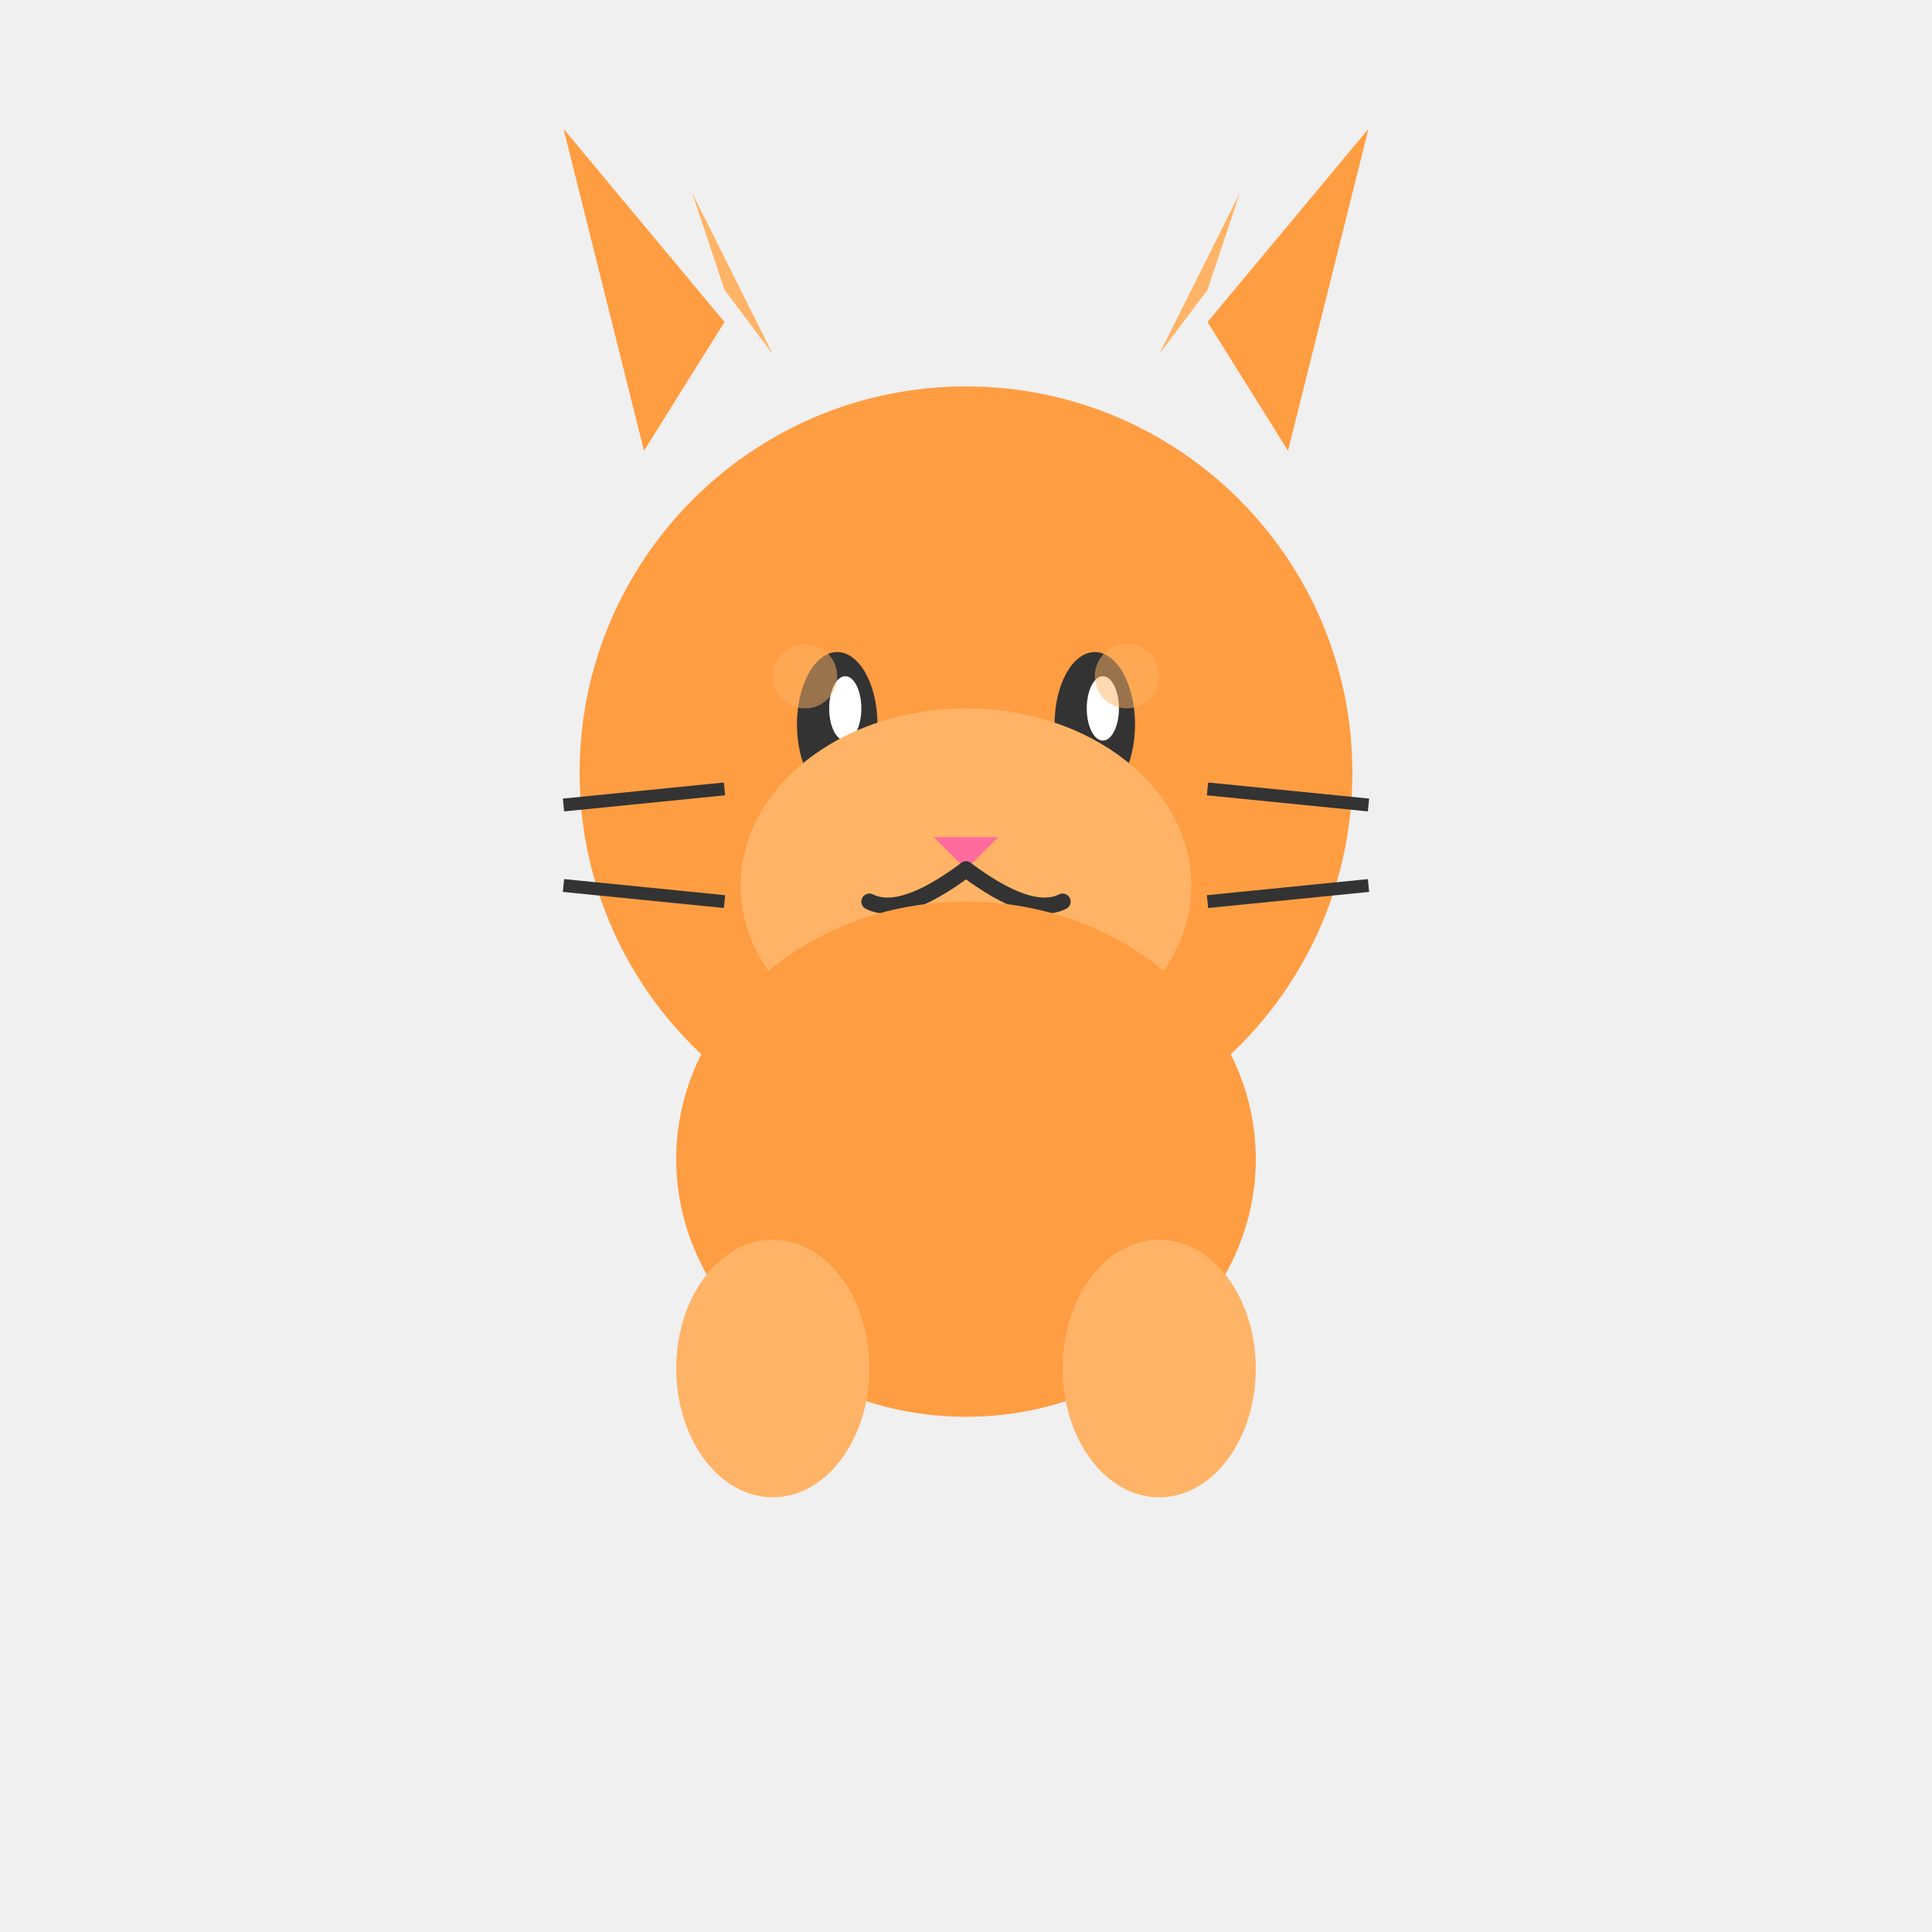
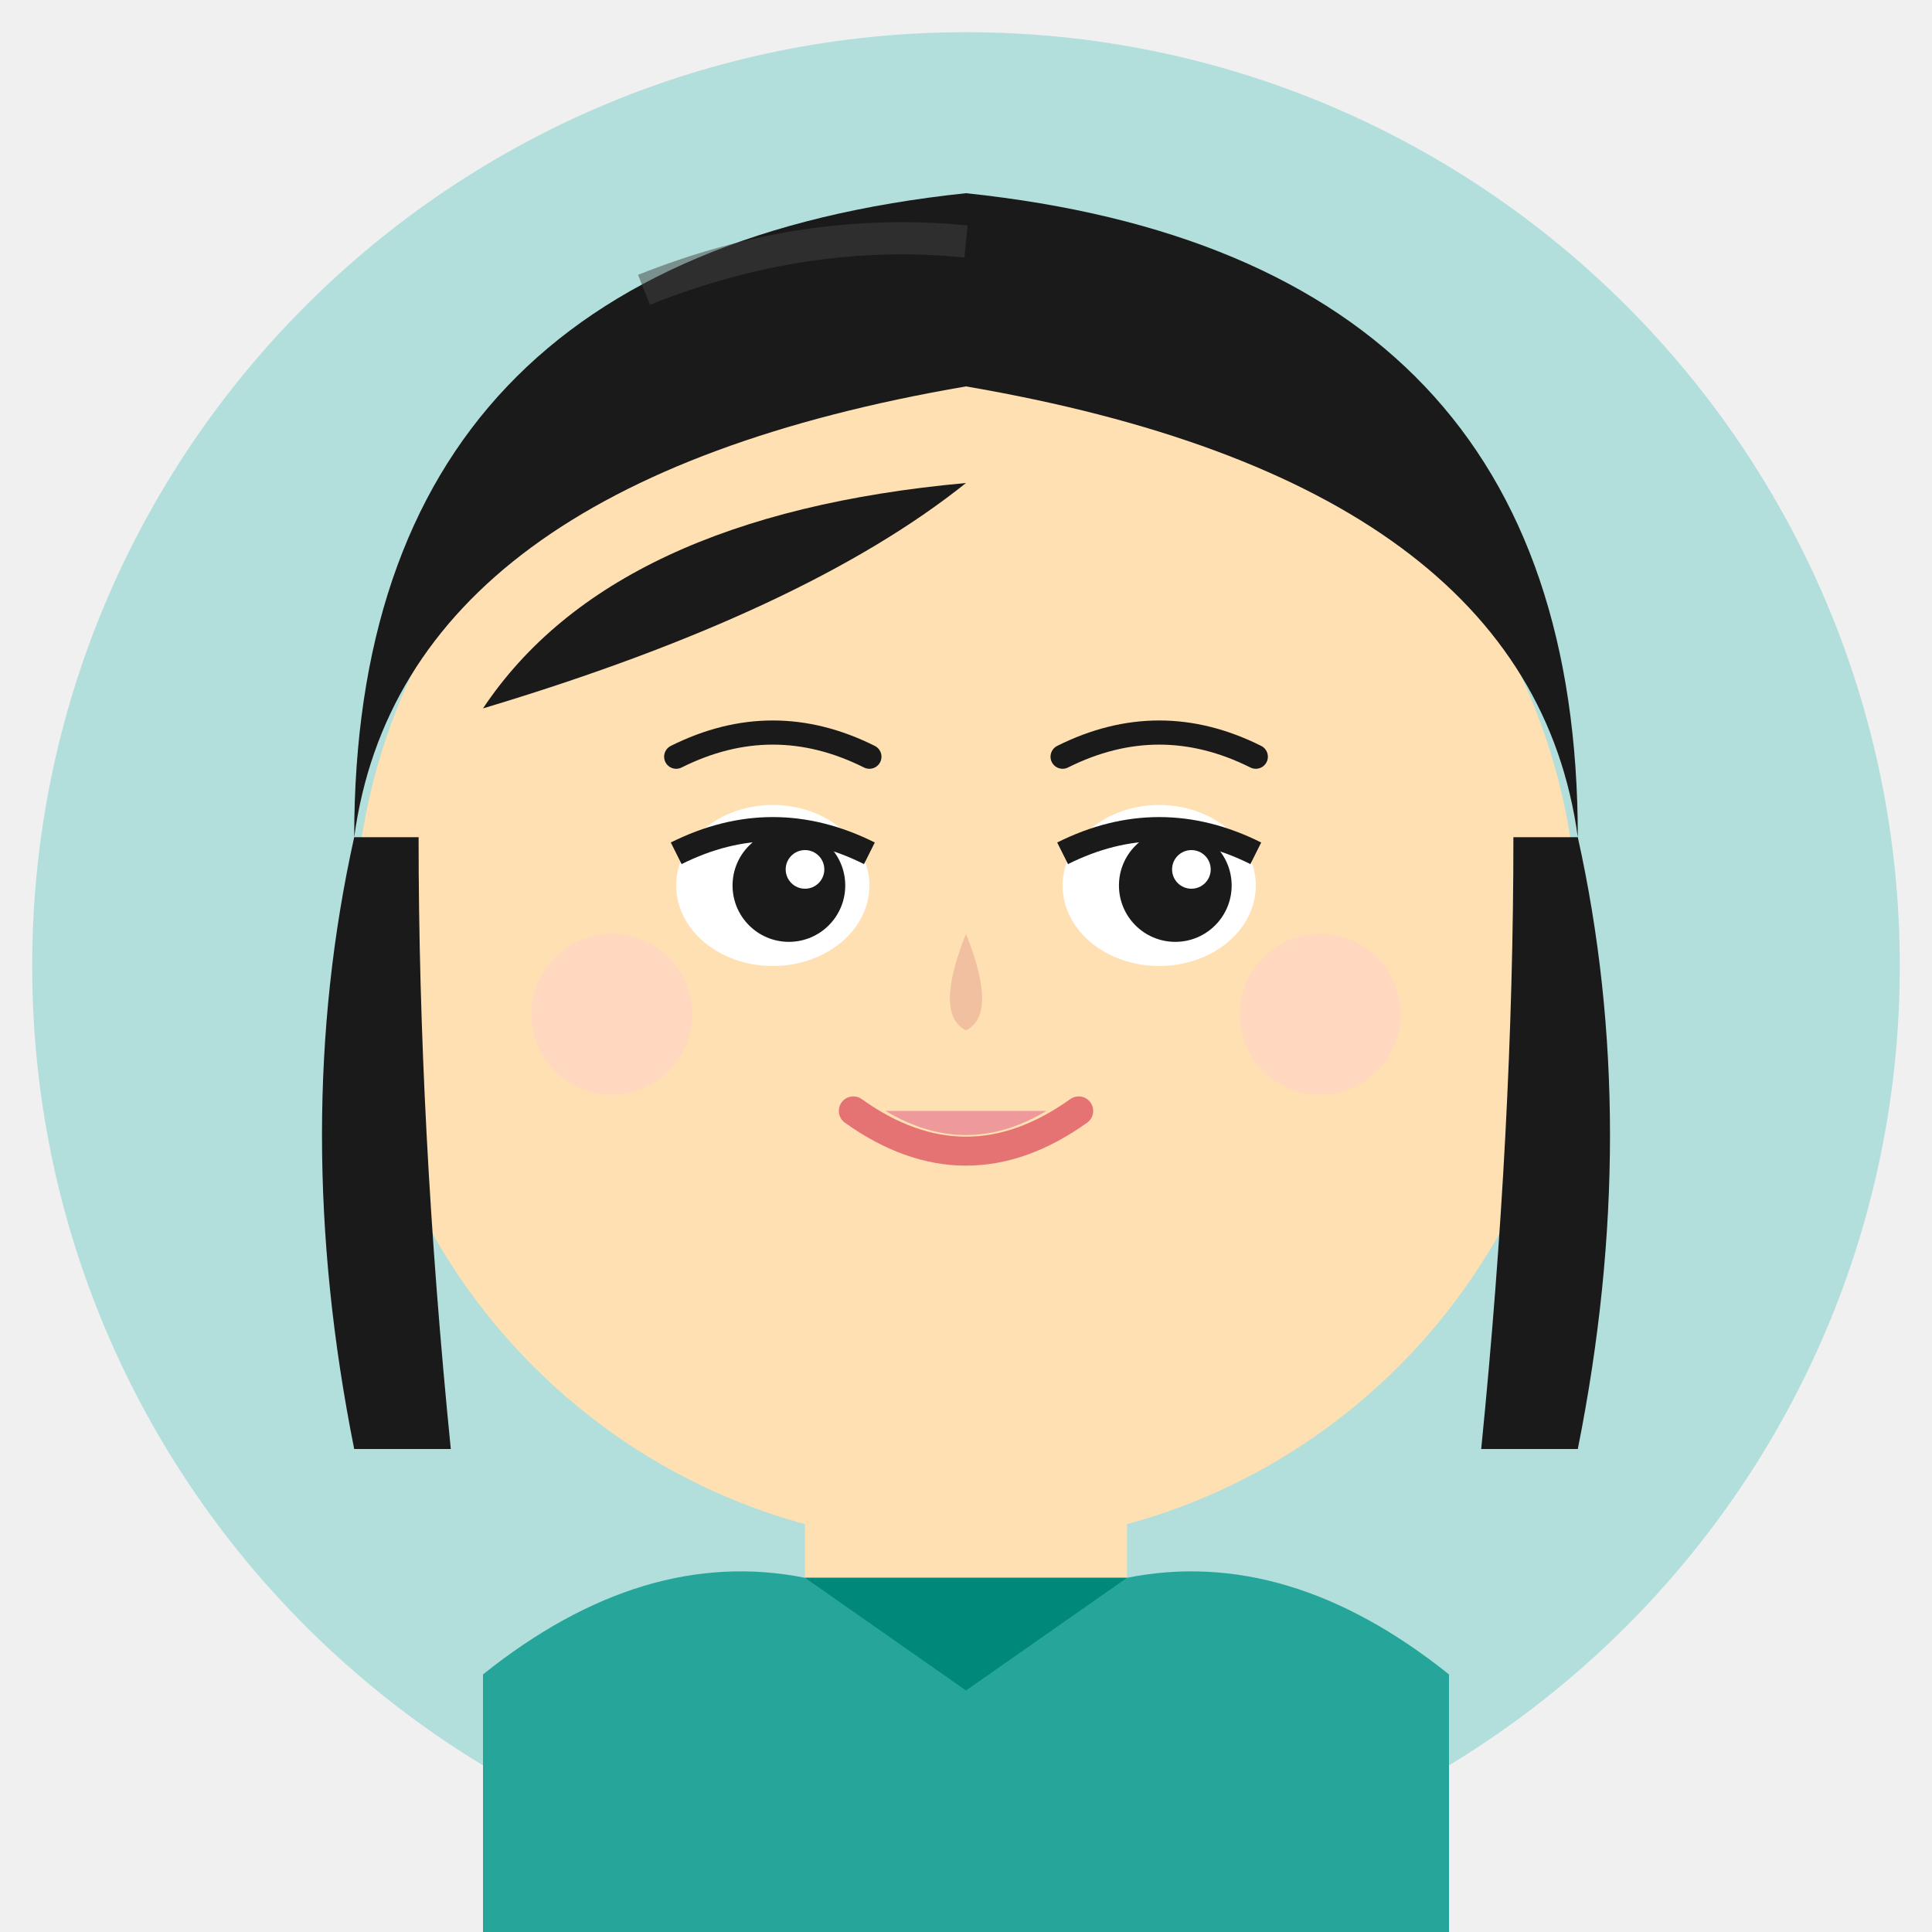
<svg xmlns="http://www.w3.org/2000/svg" viewBox="0 0 120 120">
-   <circle cx="60" cy="48" r="24" fill="#FF9D42" />
-   <path d="M 40 28 L 35 8 L 45 20 Z" fill="#FF9D42" />
-   <path d="M 45 18 L 43 12 L 48 22 Z" fill="#FFB366" />
-   <path d="M 80 28 L 85 8 L 75 20 Z" fill="#FF9D42" />
-   <path d="M 75 18 L 77 12 L 72 22 Z" fill="#FFB366" />
-   <ellipse cx="52" cy="45" rx="2.5" ry="4.5" fill="#333333" />
-   <ellipse cx="68" cy="45" rx="2.5" ry="4.5" fill="#333333" />
-   <ellipse cx="52.5" cy="44" rx="1" ry="2" fill="white" />
-   <ellipse cx="68.5" cy="44" rx="1" ry="2" fill="white" />
-   <ellipse cx="60" cy="55" rx="14" ry="11" fill="#FFB366" />
-   <path d="M 58 52 L 60 54 L 62 52 Z" fill="#FF6B9D" />
-   <path d="M 60 54 Q 56 57 54 56" stroke="#333333" stroke-width="1" fill="none" stroke-linecap="round" />
-   <path d="M 60 54 Q 64 57 66 56" stroke="#333333" stroke-width="1" fill="none" stroke-linecap="round" />
-   <line x1="35" y1="50" x2="45" y2="49" stroke="#333333" stroke-width="0.8" />
-   <line x1="35" y1="55" x2="45" y2="56" stroke="#333333" stroke-width="0.8" />
-   <line x1="85" y1="50" x2="75" y2="49" stroke="#333333" stroke-width="0.8" />
-   <line x1="85" y1="55" x2="75" y2="56" stroke="#333333" stroke-width="0.8" />
-   <circle cx="50" cy="42" r="2" fill="#FFB366" opacity="0.5" />
-   <circle cx="70" cy="42" r="2" fill="#FFB366" opacity="0.5" />
-   <ellipse cx="60" cy="72" rx="18" ry="16" fill="#FF9D42" />
-   <ellipse cx="48" cy="85" rx="6" ry="8" fill="#FFB366" />
-   <ellipse cx="72" cy="85" rx="6" ry="8" fill="#FFB366" />
+   <circle cx="60" cy="60" r="58" fill="#B2DFDB" />
+   <circle cx="60" cy="58" r="38" fill="#FFE0B2" />
+   <path d="M 22 52 Q 22 16 60 12 Q 98 16 98 52 Q 95 30 60 24 Q 25 30 22 52" fill="#1A1A1A" />
+   <path d="M 22 52 Q 18 70 22 90 L 28 90 Q 26 70 26 52" fill="#1A1A1A" />
+   <path d="M 98 52 Q 102 70 98 90 L 92 90 Q 94 70 94 52" fill="#1A1A1A" />
+   <path d="M 30 44 Q 38 32 60 30 Q 50 38 30 44" fill="#1A1A1A" />
+   <path d="M 40 18 Q 50 14 60 15" stroke="#424242" stroke-width="2" fill="none" opacity="0.5" />
+   <path d="M 42 47 Q 48 44 54 47" stroke="#1A1A1A" stroke-width="1.5" fill="none" stroke-linecap="round" />
+   <path d="M 66 47 Q 72 44 78 47" stroke="#1A1A1A" stroke-width="1.5" fill="none" stroke-linecap="round" />
+   <ellipse cx="48" cy="55" rx="6" ry="5" fill="white" />
+   <circle cx="49" cy="55" r="3.5" fill="#1A1A1A" />
+   <circle cx="50" cy="54" r="1.2" fill="white" />
+   <ellipse cx="72" cy="55" rx="6" ry="5" fill="white" />
+   <circle cx="73" cy="55" r="3.5" fill="#1A1A1A" />
+   <circle cx="74" cy="54" r="1.2" fill="white" />
+   <path d="M 42 53 Q 48 50 54 53" stroke="#1A1A1A" stroke-width="1.5" fill="none" />
+   <path d="M 66 53 Q 72 50 78 53" stroke="#1A1A1A" stroke-width="1.5" fill="none" />
+   <path d="M 60 58 Q 58 63 60 64 Q 62 63 60 58" fill="#F0C0A0" />
+   <path d="M 53 69 Q 60 74 67 69" stroke="#E57373" stroke-width="1.8" fill="none" stroke-linecap="round" />
+   <path d="M 55 69 Q 60 72 65 69" fill="#EF9A9A" />
+   <circle cx="38" cy="63" r="5" fill="#FFCDD2" opacity="0.4" />
+   <circle cx="82" cy="63" r="5" fill="#FFCDD2" opacity="0.4" />
+   <rect x="50" y="92" width="20" height="12" rx="2" fill="#FFE0B2" />
+   <path d="M 30 104 Q 40 96 50 98 L 70 98 Q 80 96 90 104 L 90 120 L 30 120 Z" fill="#26A69A" />
+   <path d="M 50 98 L 60 105 L 70 98" fill="#00897B" />
</svg>
